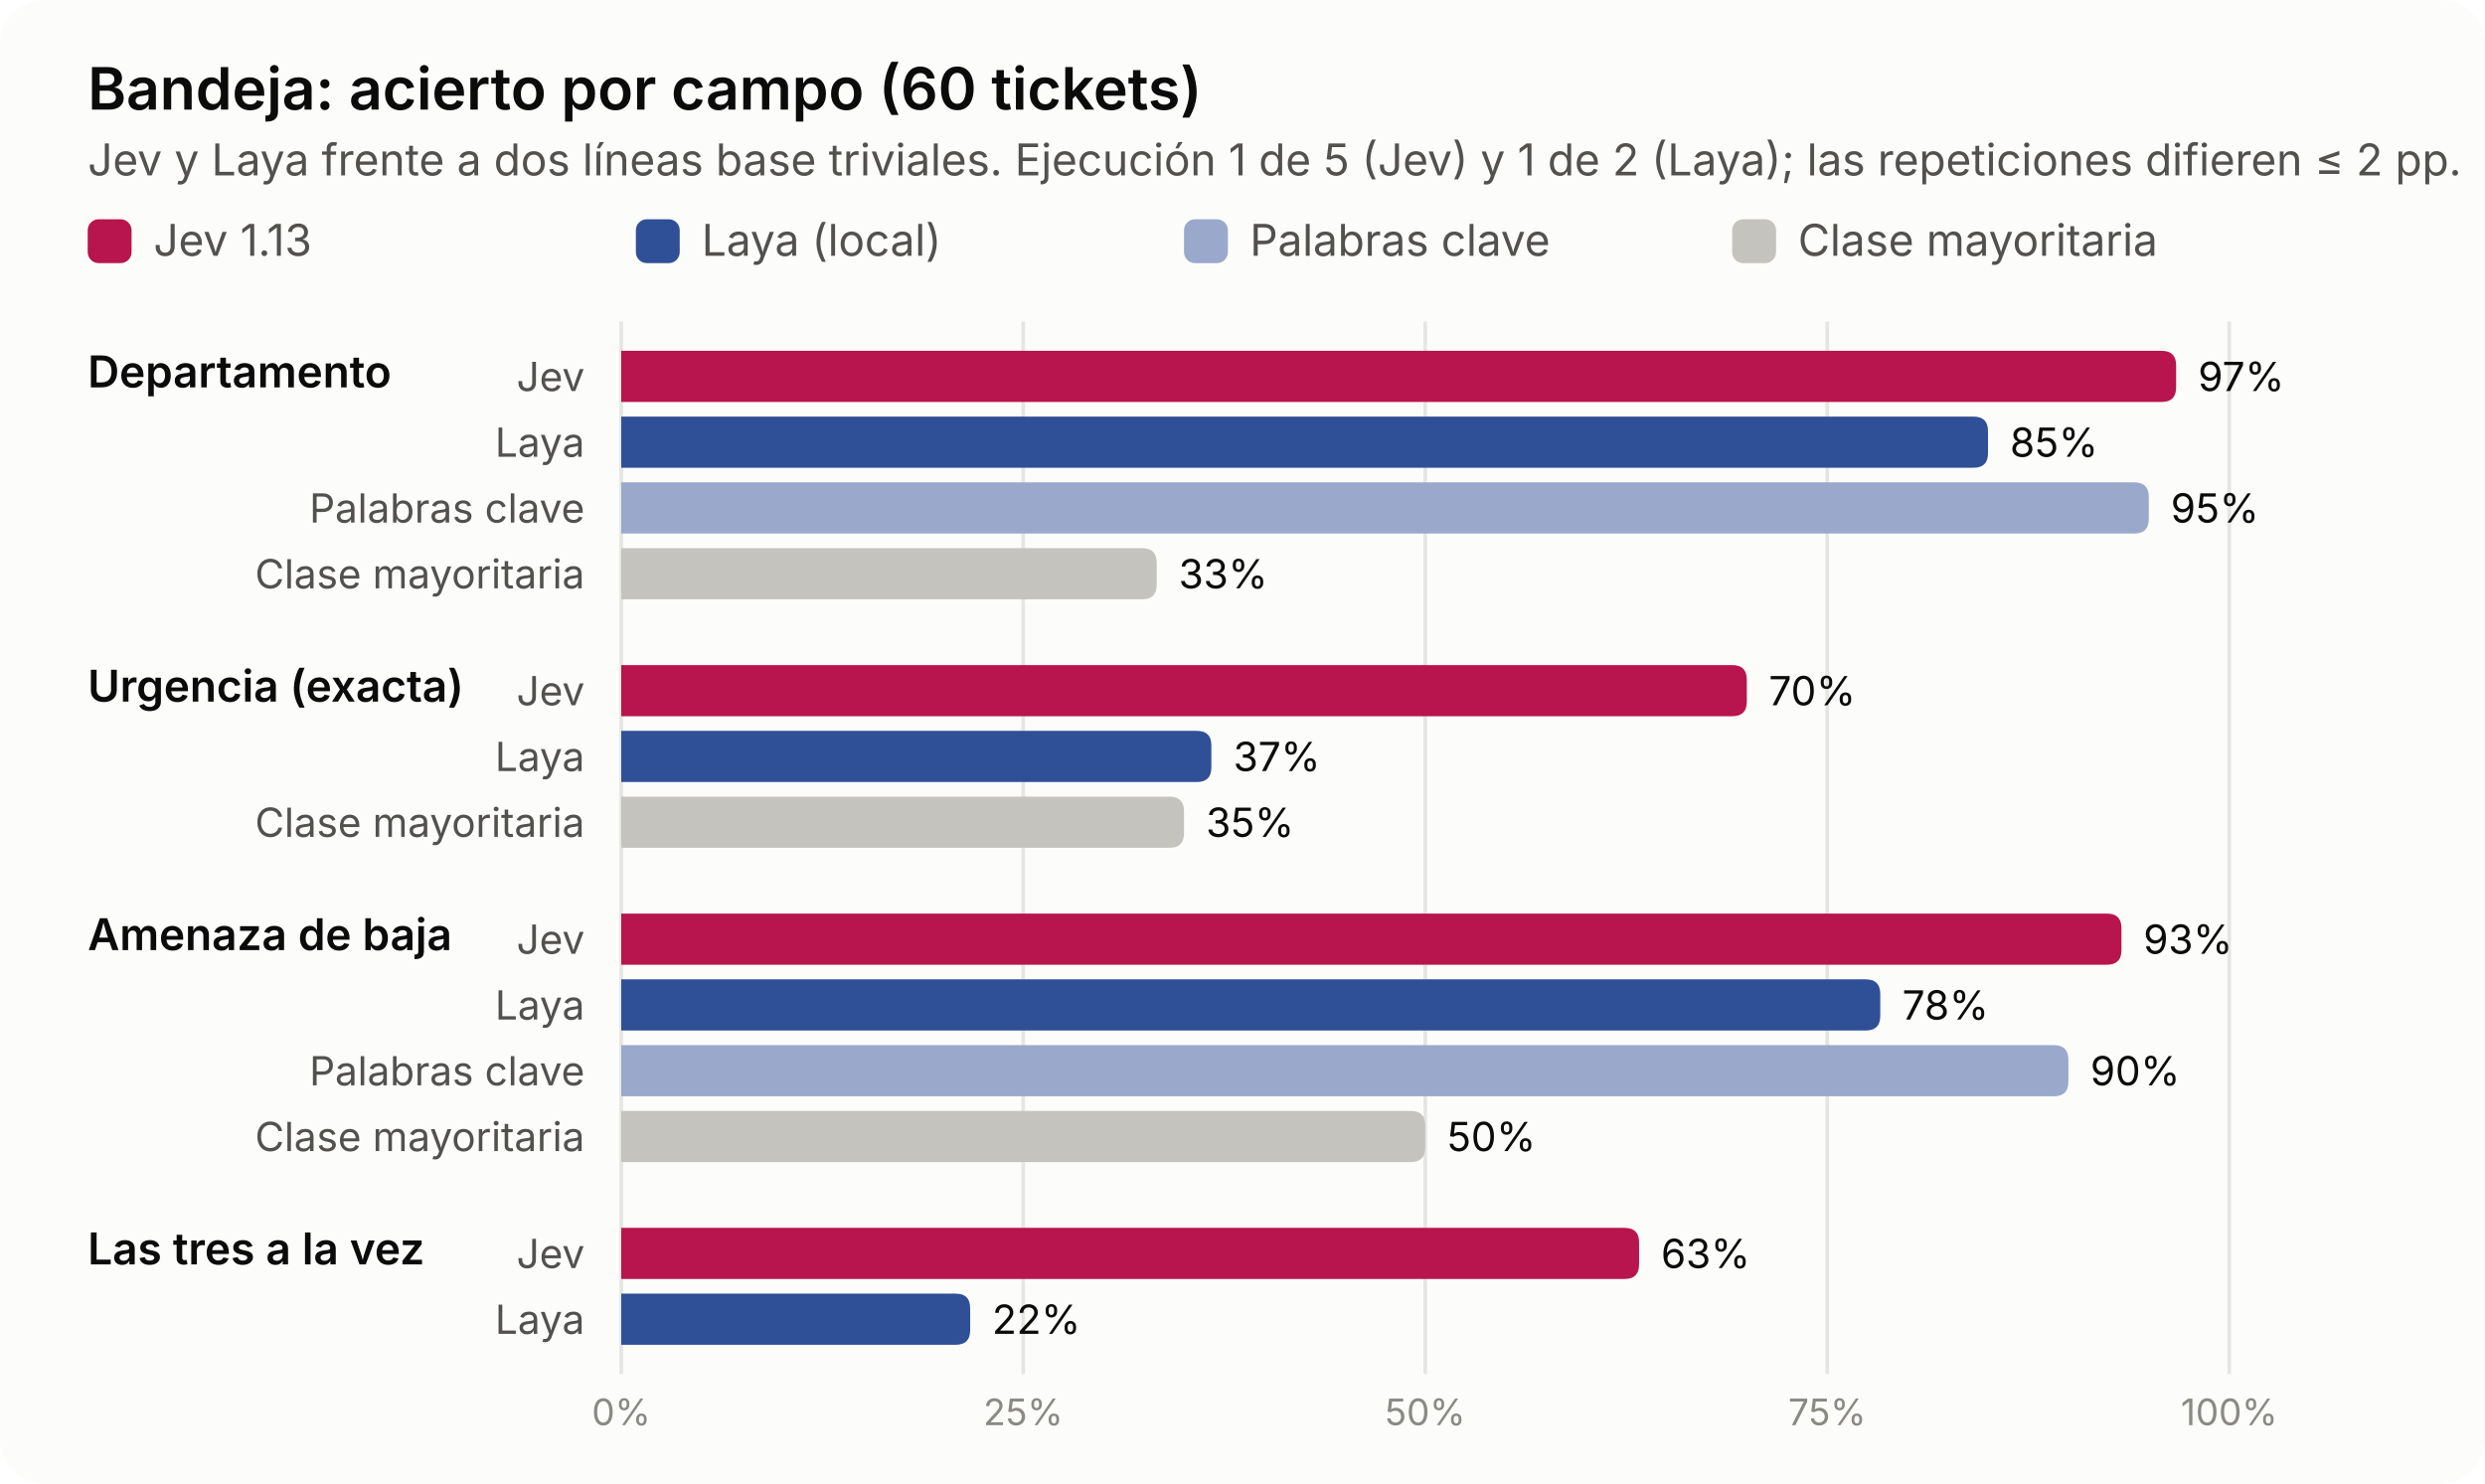
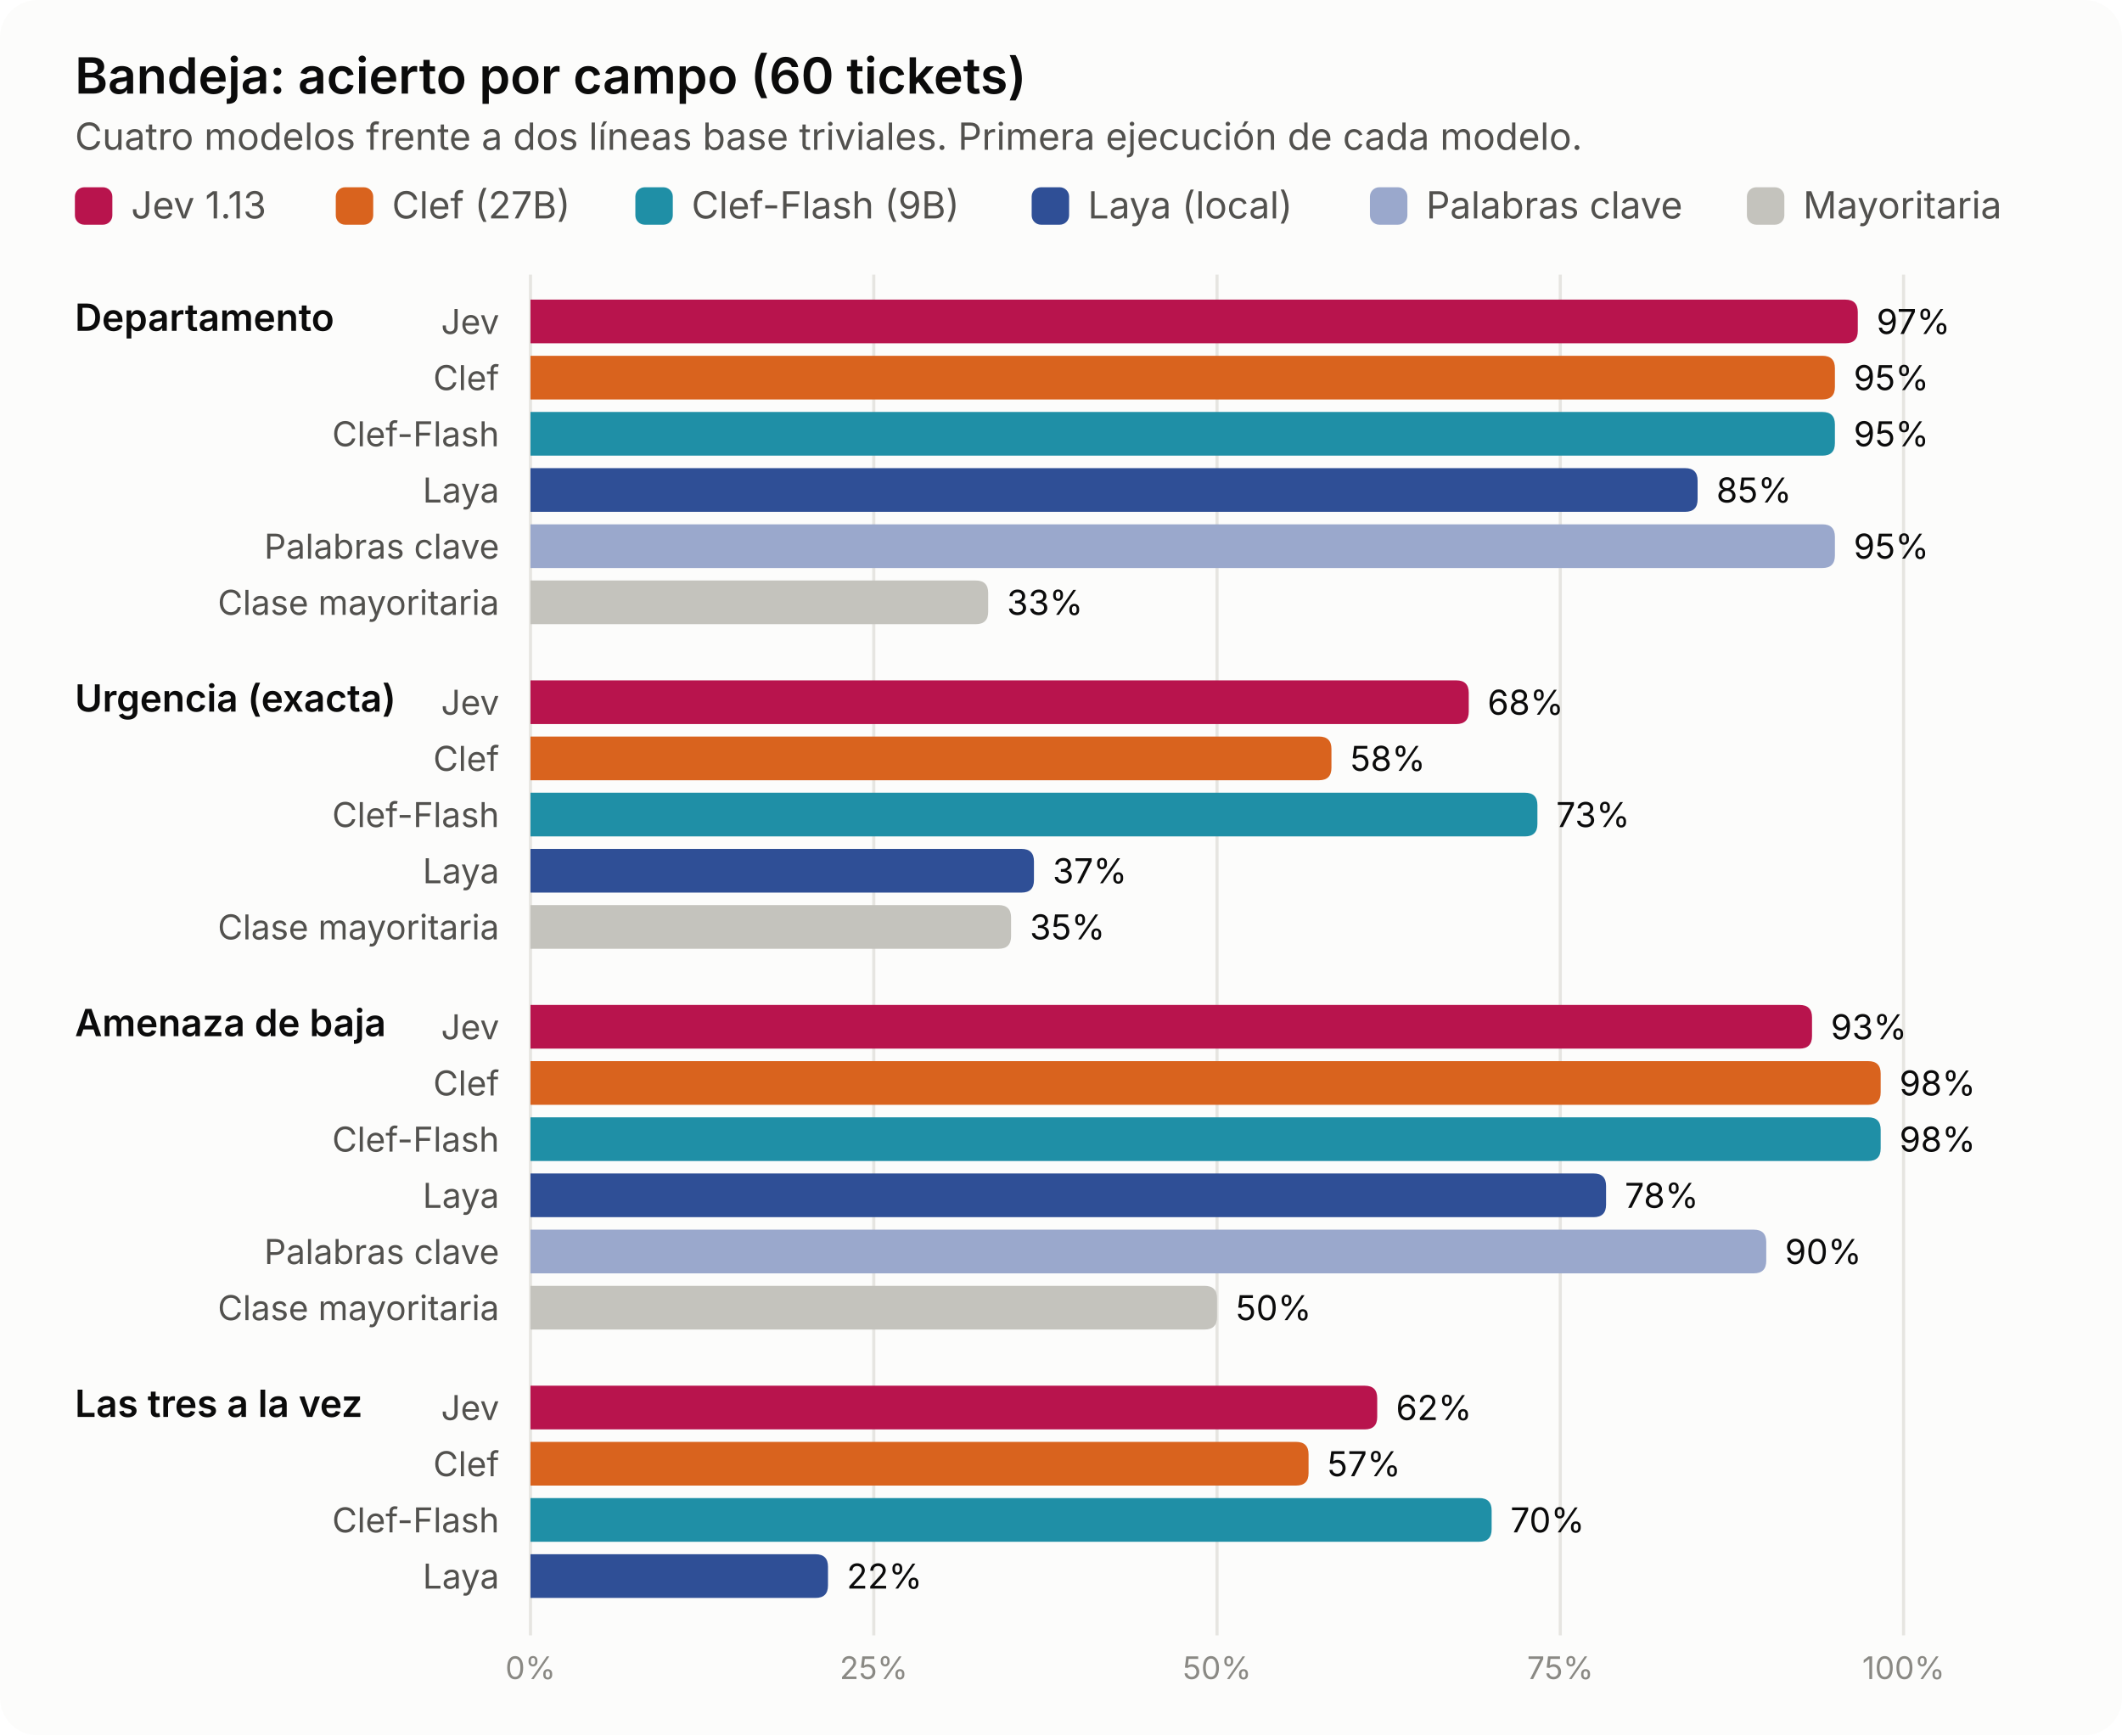
- <svg xmlns="http://www.w3.org/2000/svg" viewBox="0 0 680 406" width="680" height="406" font-family="Inter, 'Helvetica Neue', Arial, sans-serif" role="img" aria-label="Bandeja: acierto por campo (60 tickets)">
-   <rect width="680" height="406" rx="12" fill="#fcfcfb" />
+ <svg xmlns="http://www.w3.org/2000/svg" viewBox="0 0 680 556" width="680" height="556" font-family="Inter, 'Helvetica Neue', Arial, sans-serif" role="img" aria-label="Bandeja: acierto por campo (60 tickets)">
+   <rect width="680" height="556" rx="12" fill="#fcfcfb" />
  <text x="24" y="30" font-size="16" fill="#0b0b0b" text-anchor="start" font-weight="600">Bandeja: acierto por campo (60 tickets)</text>
-   <text x="24" y="48" font-size="12" fill="#52514e" text-anchor="start" font-weight="400">Jev y Laya frente a dos líneas base triviales. Ejecución 1 de 5 (Jev) y 1 de 2 (Laya); las repeticiones difieren ≤ 2 pp.</text>
+   <text x="24" y="48" font-size="12" fill="#52514e" text-anchor="start" font-weight="400">Cuatro modelos frente a dos líneas base triviales. Primera ejecución de cada modelo.</text>
  <g transform="translate(24,60)">
    <rect width="12" height="12" rx="3" fill="#B8144D" />
    <text x="18" y="10" font-size="12" fill="#52514e" text-anchor="start" font-weight="400">Jev 1.13</text>
  </g>
-   <g transform="translate(174,60)">
+   <g transform="translate(107.6,60)">
+     <rect width="12" height="12" rx="3" fill="#D9631E" />
+     <text x="18" y="10" font-size="12" fill="#52514e" text-anchor="start" font-weight="400">Clef (27B)</text>
+   </g>
+   <g transform="translate(203.6,60)">
+     <rect width="12" height="12" rx="3" fill="#1F8FA6" />
+     <text x="18" y="10" font-size="12" fill="#52514e" text-anchor="start" font-weight="400">Clef-Flash (9B)</text>
+   </g>
+   <g transform="translate(330.6,60)">
    <rect width="12" height="12" rx="3" fill="#2F4F96" />
    <text x="18" y="10" font-size="12" fill="#52514e" text-anchor="start" font-weight="400">Laya (local)</text>
  </g>
-   <g transform="translate(324,60)">
+   <g transform="translate(439.0,60)">
    <rect width="12" height="12" rx="3" fill="#9AA8CC" />
    <text x="18" y="10" font-size="12" fill="#52514e" text-anchor="start" font-weight="400">Palabras clave</text>
  </g>
-   <g transform="translate(474,60)">
+   <g transform="translate(559.8,60)">
    <rect width="12" height="12" rx="3" fill="#C4C3BD" />
-     <text x="18" y="10" font-size="12" fill="#52514e" text-anchor="start" font-weight="400">Clase mayoritaria</text>
+     <text x="18" y="10" font-size="12" fill="#52514e" text-anchor="start" font-weight="400">Mayoritaria</text>
  </g>
-   <line x1="610" x2="610" y1="88" y2="376" stroke="#e6e5e1" stroke-width="1" />
-   <text x="610" y="390" font-size="10" fill="#8a8984" text-anchor="middle" font-weight="400">100%</text>
-   <line x1="500" x2="500" y1="88" y2="376" stroke="#e6e5e1" stroke-width="1" />
-   <text x="500" y="390" font-size="10" fill="#8a8984" text-anchor="middle" font-weight="400">75%</text>
-   <line x1="390" x2="390" y1="88" y2="376" stroke="#e6e5e1" stroke-width="1" />
-   <text x="390" y="390" font-size="10" fill="#8a8984" text-anchor="middle" font-weight="400">50%</text>
-   <line x1="280" x2="280" y1="88" y2="376" stroke="#e6e5e1" stroke-width="1" />
-   <text x="280" y="390" font-size="10" fill="#8a8984" text-anchor="middle" font-weight="400">25%</text>
-   <line x1="170" x2="170" y1="88" y2="376" stroke="#e6e5e1" stroke-width="1" />
-   <text x="170" y="390" font-size="10" fill="#8a8984" text-anchor="middle" font-weight="400">0%</text>
+   <line x1="170" x2="170" y1="88" y2="524" stroke="#e6e5e1" stroke-width="1" />
+   <text x="170" y="538" font-size="10" fill="#8a8984" text-anchor="middle" font-weight="400">0%</text>
+   <line x1="280" x2="280" y1="88" y2="524" stroke="#e6e5e1" stroke-width="1" />
+   <text x="280" y="538" font-size="10" fill="#8a8984" text-anchor="middle" font-weight="400">25%</text>
+   <line x1="390" x2="390" y1="88" y2="524" stroke="#e6e5e1" stroke-width="1" />
+   <text x="390" y="538" font-size="10" fill="#8a8984" text-anchor="middle" font-weight="400">50%</text>
+   <line x1="500" x2="500" y1="88" y2="524" stroke="#e6e5e1" stroke-width="1" />
+   <text x="500" y="538" font-size="10" fill="#8a8984" text-anchor="middle" font-weight="400">75%</text>
+   <line x1="610" x2="610" y1="88" y2="524" stroke="#e6e5e1" stroke-width="1" />
+   <text x="610" y="538" font-size="10" fill="#8a8984" text-anchor="middle" font-weight="400">100%</text>
  <text x="24" y="106" font-size="12" fill="#0b0b0b" text-anchor="start" font-weight="600">Departamento</text>
  <text x="160" y="107" font-size="11" fill="#52514e" text-anchor="end" font-weight="400">Jev</text>
-   <path d="M170,96 H591.48 Q595.48,96 595.48,100 V106 Q595.48,110 591.48,110 H170 Z" fill="#B8144D" />
-   <text x="601.48" y="107" font-size="11" fill="#0b0b0b" text-anchor="start" font-weight="400">97%</text>
-   <text x="160" y="125" font-size="11" fill="#52514e" text-anchor="end" font-weight="400">Laya</text>
-   <path d="M170,114 H540 Q544,114 544,118 V124 Q544,128 540,128 H170 Z" fill="#2F4F96" />
-   <text x="550" y="125" font-size="11" fill="#0b0b0b" text-anchor="start" font-weight="400">85%</text>
-   <text x="160" y="143" font-size="11" fill="#52514e" text-anchor="end" font-weight="400">Palabras clave</text>
-   <path d="M170,132 H584 Q588,132 588,136 V142 Q588,146 584,146 H170 Z" fill="#9AA8CC" />
+   <path d="M170,96 H591.333 Q595.333,96 595.333,100 V106 Q595.333,110 591.333,110 H170 Z" fill="#B8144D" />
+   <text x="601.333" y="107" font-size="11" fill="#0b0b0b" text-anchor="start" font-weight="400">97%</text>
+   <text x="160" y="125" font-size="11" fill="#52514e" text-anchor="end" font-weight="400">Clef</text>
+   <path d="M170,114 H584 Q588,114 588,118 V124 Q588,128 584,128 H170 Z" fill="#D9631E" />
+   <text x="594" y="125" font-size="11" fill="#0b0b0b" text-anchor="start" font-weight="400">95%</text>
+   <text x="160" y="143" font-size="11" fill="#52514e" text-anchor="end" font-weight="400">Clef-Flash</text>
+   <path d="M170,132 H584 Q588,132 588,136 V142 Q588,146 584,146 H170 Z" fill="#1F8FA6" />
  <text x="594" y="143" font-size="11" fill="#0b0b0b" text-anchor="start" font-weight="400">95%</text>
-   <text x="160" y="161" font-size="11" fill="#52514e" text-anchor="end" font-weight="400">Clase mayoritaria</text>
-   <path d="M170,150 H312.52 Q316.52,150 316.52,154 V160 Q316.52,164 312.52,164 H170 Z" fill="#C4C3BD" />
-   <text x="322.52" y="161" font-size="11" fill="#0b0b0b" text-anchor="start" font-weight="400">33%</text>
-   <text x="24" y="192" font-size="12" fill="#0b0b0b" text-anchor="start" font-weight="600">Urgencia (exacta)</text>
-   <text x="160" y="193" font-size="11" fill="#52514e" text-anchor="end" font-weight="400">Jev</text>
-   <path d="M170,182 H474 Q478,182 478,186 V192 Q478,196 474,196 H170 Z" fill="#B8144D" />
-   <text x="484" y="193" font-size="11" fill="#0b0b0b" text-anchor="start" font-weight="400">70%</text>
-   <text x="160" y="211" font-size="11" fill="#52514e" text-anchor="end" font-weight="400">Laya</text>
-   <path d="M170,200 H327.48 Q331.48,200 331.48,204 V210 Q331.48,214 327.48,214 H170 Z" fill="#2F4F96" />
-   <text x="337.48" y="211" font-size="11" fill="#0b0b0b" text-anchor="start" font-weight="400">37%</text>
-   <text x="160" y="229" font-size="11" fill="#52514e" text-anchor="end" font-weight="400">Clase mayoritaria</text>
-   <path d="M170,218 H320 Q324,218 324,222 V228 Q324,232 320,232 H170 Z" fill="#C4C3BD" />
-   <text x="330" y="229" font-size="11" fill="#0b0b0b" text-anchor="start" font-weight="400">35%</text>
-   <text x="24" y="260" font-size="12" fill="#0b0b0b" text-anchor="start" font-weight="600">Amenaza de baja</text>
-   <text x="160" y="261" font-size="11" fill="#52514e" text-anchor="end" font-weight="400">Jev</text>
-   <path d="M170,250 H576.52 Q580.52,250 580.52,254 V260 Q580.52,264 576.52,264 H170 Z" fill="#B8144D" />
-   <text x="586.52" y="261" font-size="11" fill="#0b0b0b" text-anchor="start" font-weight="400">93%</text>
-   <text x="160" y="279" font-size="11" fill="#52514e" text-anchor="end" font-weight="400">Laya</text>
-   <path d="M170,268 H510.52 Q514.52,268 514.52,272 V278 Q514.52,282 510.52,282 H170 Z" fill="#2F4F96" />
-   <text x="520.52" y="279" font-size="11" fill="#0b0b0b" text-anchor="start" font-weight="400">78%</text>
-   <text x="160" y="297" font-size="11" fill="#52514e" text-anchor="end" font-weight="400">Palabras clave</text>
-   <path d="M170,286 H562 Q566,286 566,290 V296 Q566,300 562,300 H170 Z" fill="#9AA8CC" />
-   <text x="572" y="297" font-size="11" fill="#0b0b0b" text-anchor="start" font-weight="400">90%</text>
-   <text x="160" y="315" font-size="11" fill="#52514e" text-anchor="end" font-weight="400">Clase mayoritaria</text>
-   <path d="M170,304 H386 Q390,304 390,308 V314 Q390,318 386,318 H170 Z" fill="#C4C3BD" />
-   <text x="396" y="315" font-size="11" fill="#0b0b0b" text-anchor="start" font-weight="400">50%</text>
-   <text x="24" y="346" font-size="12" fill="#0b0b0b" text-anchor="start" font-weight="600">Las tres a la vez</text>
-   <text x="160" y="347" font-size="11" fill="#52514e" text-anchor="end" font-weight="400">Jev</text>
-   <path d="M170,336 H444.52 Q448.52,336 448.52,340 V346 Q448.52,350 444.52,350 H170 Z" fill="#B8144D" />
-   <text x="454.52" y="347" font-size="11" fill="#0b0b0b" text-anchor="start" font-weight="400">63%</text>
-   <text x="160" y="365" font-size="11" fill="#52514e" text-anchor="end" font-weight="400">Laya</text>
-   <path d="M170,354 H261.48 Q265.48,354 265.48,358 V364 Q265.48,368 261.48,368 H170 Z" fill="#2F4F96" />
-   <text x="271.48" y="365" font-size="11" fill="#0b0b0b" text-anchor="start" font-weight="400">22%</text>
+   <text x="160" y="161" font-size="11" fill="#52514e" text-anchor="end" font-weight="400">Laya</text>
+   <path d="M170,150 H540 Q544,150 544,154 V160 Q544,164 540,164 H170 Z" fill="#2F4F96" />
+   <text x="550" y="161" font-size="11" fill="#0b0b0b" text-anchor="start" font-weight="400">85%</text>
+   <text x="160" y="179" font-size="11" fill="#52514e" text-anchor="end" font-weight="400">Palabras clave</text>
+   <path d="M170,168 H584 Q588,168 588,172 V178 Q588,182 584,182 H170 Z" fill="#9AA8CC" />
+   <text x="594" y="179" font-size="11" fill="#0b0b0b" text-anchor="start" font-weight="400">95%</text>
+   <text x="160" y="197" font-size="11" fill="#52514e" text-anchor="end" font-weight="400">Clase mayoritaria</text>
+   <path d="M170,186 H312.667 Q316.667,186 316.667,190 V196 Q316.667,200 312.667,200 H170 Z" fill="#C4C3BD" />
+   <text x="322.667" y="197" font-size="11" fill="#0b0b0b" text-anchor="start" font-weight="400">33%</text>
+   <text x="24" y="228" font-size="12" fill="#0b0b0b" text-anchor="start" font-weight="600">Urgencia (exacta)</text>
+   <text x="160" y="229" font-size="11" fill="#52514e" text-anchor="end" font-weight="400">Jev</text>
+   <path d="M170,218 H466.667 Q470.667,218 470.667,222 V228 Q470.667,232 466.667,232 H170 Z" fill="#B8144D" />
+   <text x="476.667" y="229" font-size="11" fill="#0b0b0b" text-anchor="start" font-weight="400">68%</text>
+   <text x="160" y="247" font-size="11" fill="#52514e" text-anchor="end" font-weight="400">Clef</text>
+   <path d="M170,236 H422.667 Q426.667,236 426.667,240 V246 Q426.667,250 422.667,250 H170 Z" fill="#D9631E" />
+   <text x="432.667" y="247" font-size="11" fill="#0b0b0b" text-anchor="start" font-weight="400">58%</text>
+   <text x="160" y="265" font-size="11" fill="#52514e" text-anchor="end" font-weight="400">Clef-Flash</text>
+   <path d="M170,254 H488.667 Q492.667,254 492.667,258 V264 Q492.667,268 488.667,268 H170 Z" fill="#1F8FA6" />
+   <text x="498.667" y="265" font-size="11" fill="#0b0b0b" text-anchor="start" font-weight="400">73%</text>
+   <text x="160" y="283" font-size="11" fill="#52514e" text-anchor="end" font-weight="400">Laya</text>
+   <path d="M170,272 H327.333 Q331.333,272 331.333,276 V282 Q331.333,286 327.333,286 H170 Z" fill="#2F4F96" />
+   <text x="337.333" y="283" font-size="11" fill="#0b0b0b" text-anchor="start" font-weight="400">37%</text>
+   <text x="160" y="301" font-size="11" fill="#52514e" text-anchor="end" font-weight="400">Clase mayoritaria</text>
+   <path d="M170,290 H320 Q324,290 324,294 V300 Q324,304 320,304 H170 Z" fill="#C4C3BD" />
+   <text x="330" y="301" font-size="11" fill="#0b0b0b" text-anchor="start" font-weight="400">35%</text>
+   <text x="24" y="332" font-size="12" fill="#0b0b0b" text-anchor="start" font-weight="600">Amenaza de baja</text>
+   <text x="160" y="333" font-size="11" fill="#52514e" text-anchor="end" font-weight="400">Jev</text>
+   <path d="M170,322 H576.667 Q580.667,322 580.667,326 V332 Q580.667,336 576.667,336 H170 Z" fill="#B8144D" />
+   <text x="586.667" y="333" font-size="11" fill="#0b0b0b" text-anchor="start" font-weight="400">93%</text>
+   <text x="160" y="351" font-size="11" fill="#52514e" text-anchor="end" font-weight="400">Clef</text>
+   <path d="M170,340 H598.667 Q602.667,340 602.667,344 V350 Q602.667,354 598.667,354 H170 Z" fill="#D9631E" />
+   <text x="608.667" y="351" font-size="11" fill="#0b0b0b" text-anchor="start" font-weight="400">98%</text>
+   <text x="160" y="369" font-size="11" fill="#52514e" text-anchor="end" font-weight="400">Clef-Flash</text>
+   <path d="M170,358 H598.667 Q602.667,358 602.667,362 V368 Q602.667,372 598.667,372 H170 Z" fill="#1F8FA6" />
+   <text x="608.667" y="369" font-size="11" fill="#0b0b0b" text-anchor="start" font-weight="400">98%</text>
+   <text x="160" y="387" font-size="11" fill="#52514e" text-anchor="end" font-weight="400">Laya</text>
+   <path d="M170,376 H510.667 Q514.667,376 514.667,380 V386 Q514.667,390 510.667,390 H170 Z" fill="#2F4F96" />
+   <text x="520.667" y="387" font-size="11" fill="#0b0b0b" text-anchor="start" font-weight="400">78%</text>
+   <text x="160" y="405" font-size="11" fill="#52514e" text-anchor="end" font-weight="400">Palabras clave</text>
+   <path d="M170,394 H562 Q566,394 566,398 V404 Q566,408 562,408 H170 Z" fill="#9AA8CC" />
+   <text x="572" y="405" font-size="11" fill="#0b0b0b" text-anchor="start" font-weight="400">90%</text>
+   <text x="160" y="423" font-size="11" fill="#52514e" text-anchor="end" font-weight="400">Clase mayoritaria</text>
+   <path d="M170,412 H386 Q390,412 390,416 V422 Q390,426 386,426 H170 Z" fill="#C4C3BD" />
+   <text x="396" y="423" font-size="11" fill="#0b0b0b" text-anchor="start" font-weight="400">50%</text>
+   <text x="24" y="454" font-size="12" fill="#0b0b0b" text-anchor="start" font-weight="600">Las tres a la vez</text>
+   <text x="160" y="455" font-size="11" fill="#52514e" text-anchor="end" font-weight="400">Jev</text>
+   <path d="M170,444 H437.333 Q441.333,444 441.333,448 V454 Q441.333,458 437.333,458 H170 Z" fill="#B8144D" />
+   <text x="447.333" y="455" font-size="11" fill="#0b0b0b" text-anchor="start" font-weight="400">62%</text>
+   <text x="160" y="473" font-size="11" fill="#52514e" text-anchor="end" font-weight="400">Clef</text>
+   <path d="M170,462 H415.333 Q419.333,462 419.333,466 V472 Q419.333,476 415.333,476 H170 Z" fill="#D9631E" />
+   <text x="425.333" y="473" font-size="11" fill="#0b0b0b" text-anchor="start" font-weight="400">57%</text>
+   <text x="160" y="491" font-size="11" fill="#52514e" text-anchor="end" font-weight="400">Clef-Flash</text>
+   <path d="M170,480 H474 Q478,480 478,484 V490 Q478,494 474,494 H170 Z" fill="#1F8FA6" />
+   <text x="484" y="491" font-size="11" fill="#0b0b0b" text-anchor="start" font-weight="400">70%</text>
+   <text x="160" y="509" font-size="11" fill="#52514e" text-anchor="end" font-weight="400">Laya</text>
+   <path d="M170,498 H261.333 Q265.333,498 265.333,502 V508 Q265.333,512 261.333,512 H170 Z" fill="#2F4F96" />
+   <text x="271.333" y="509" font-size="11" fill="#0b0b0b" text-anchor="start" font-weight="400">22%</text>
</svg>
